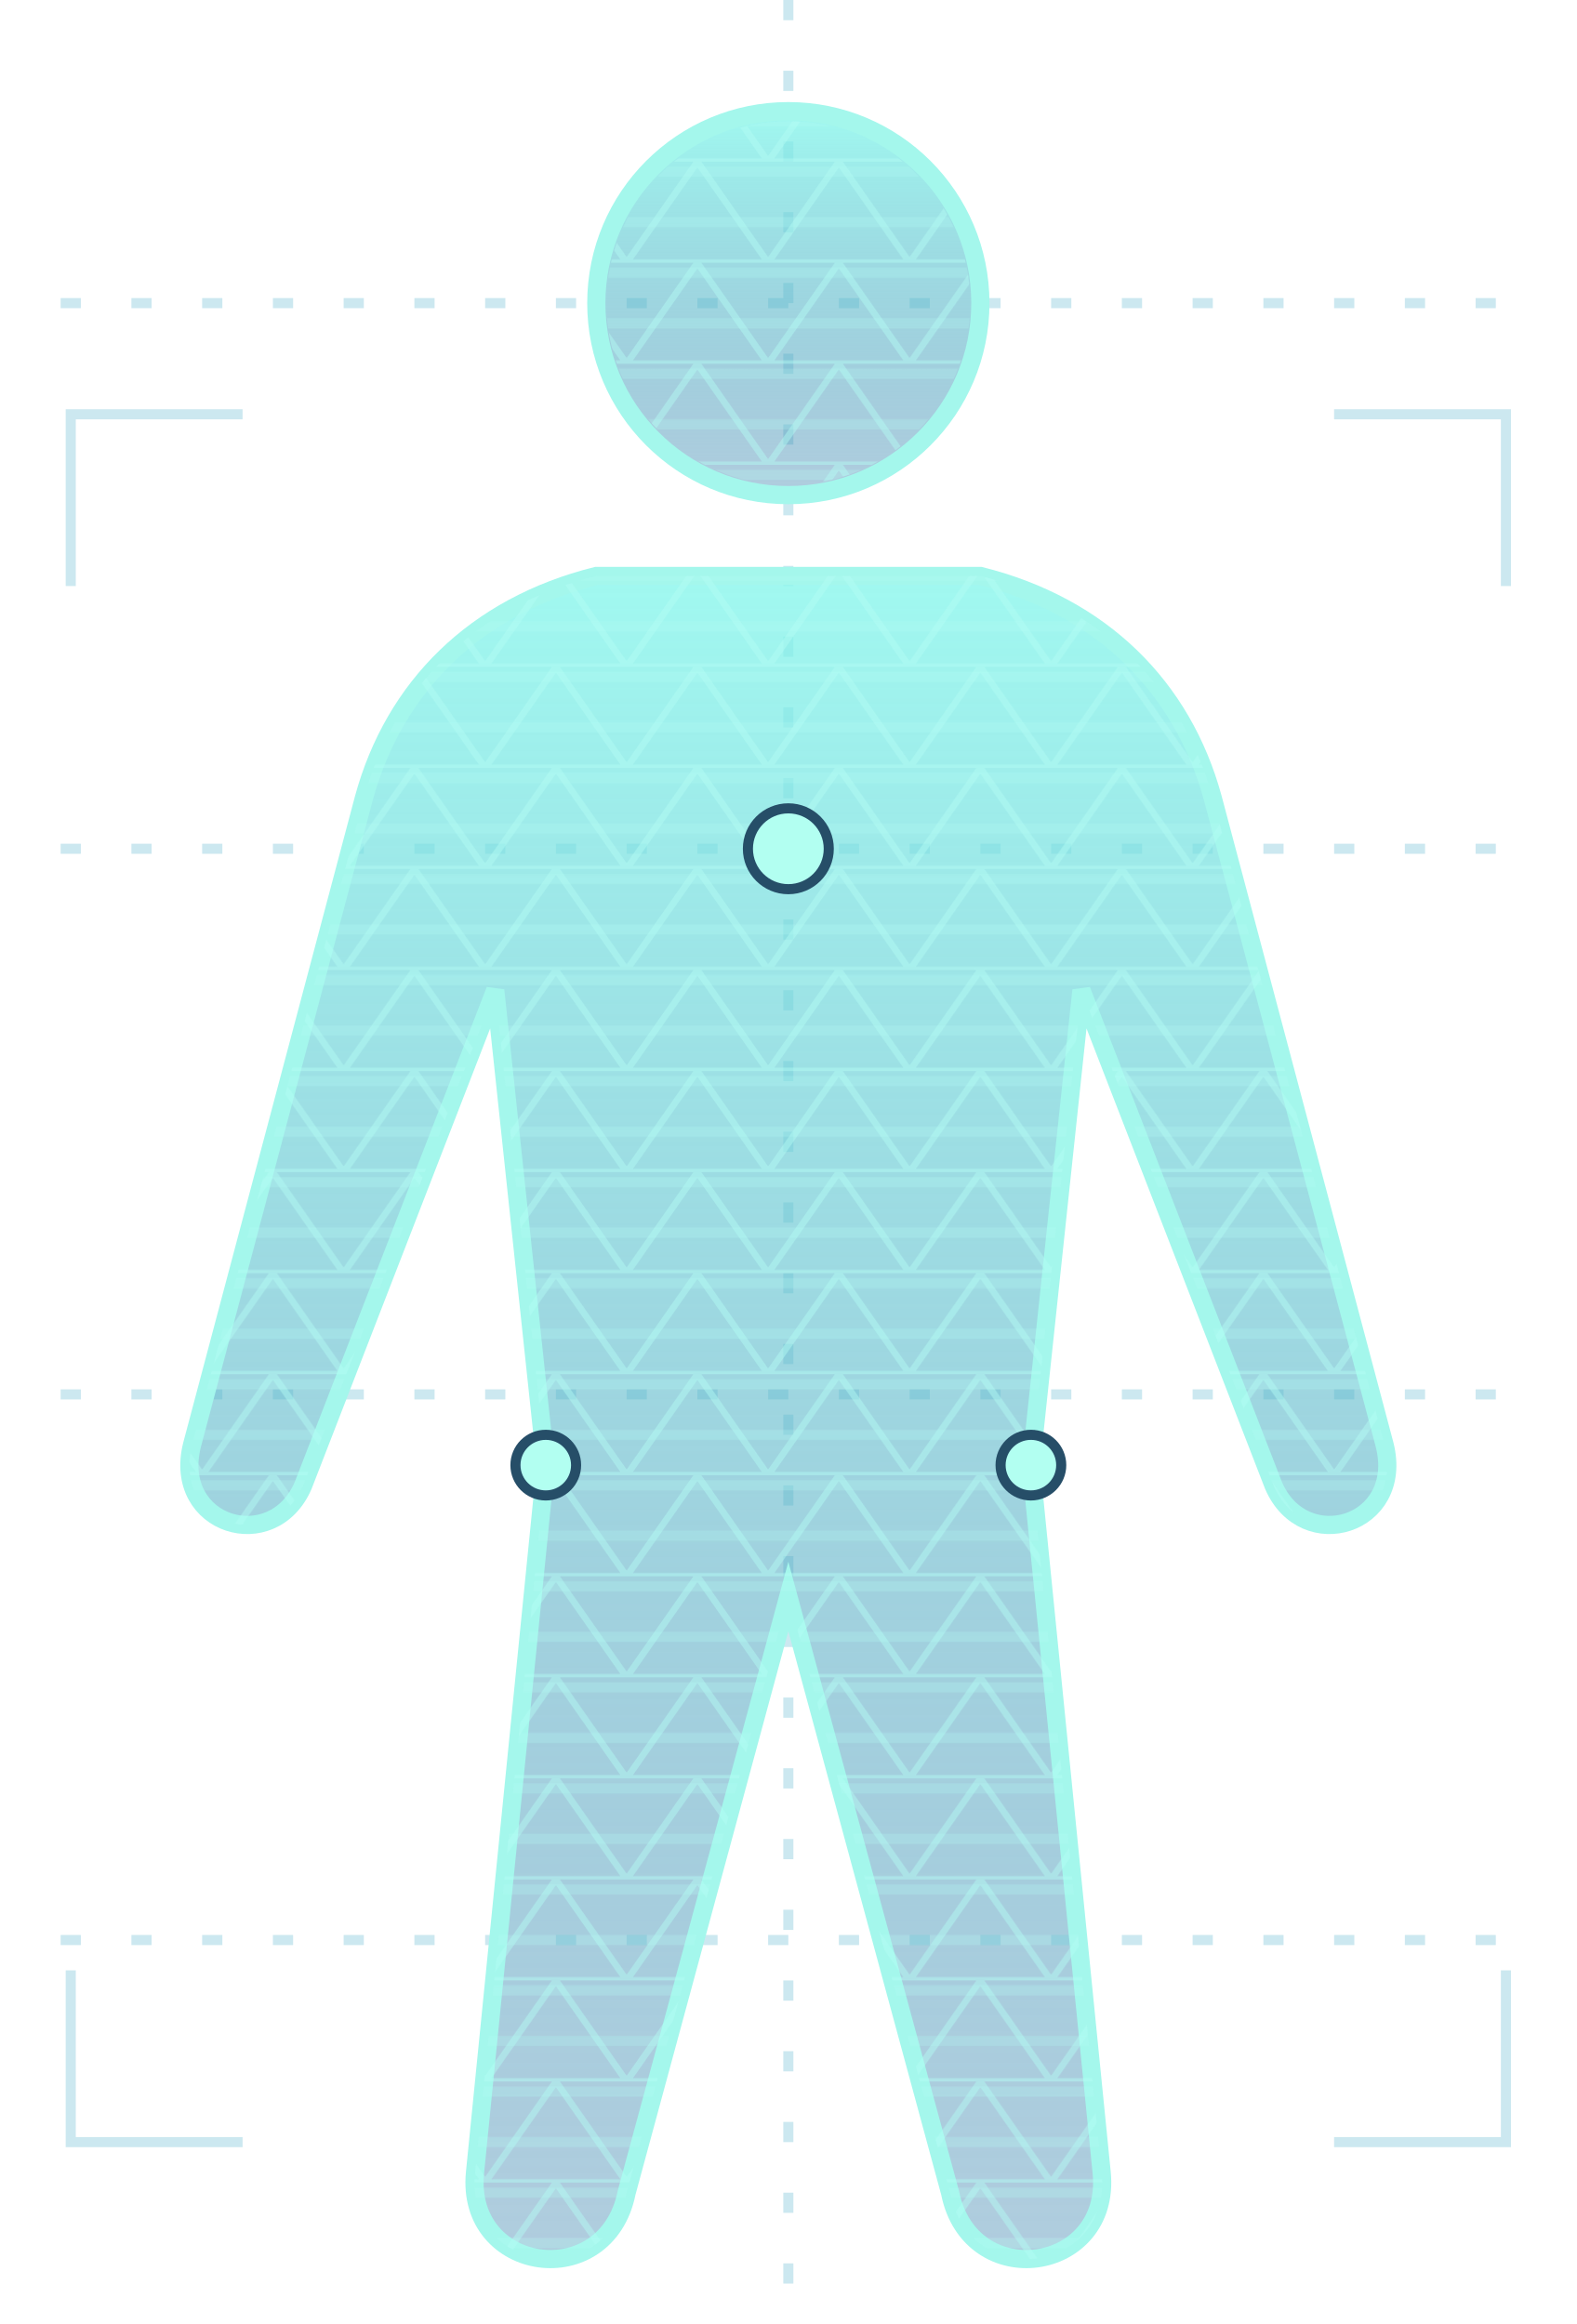
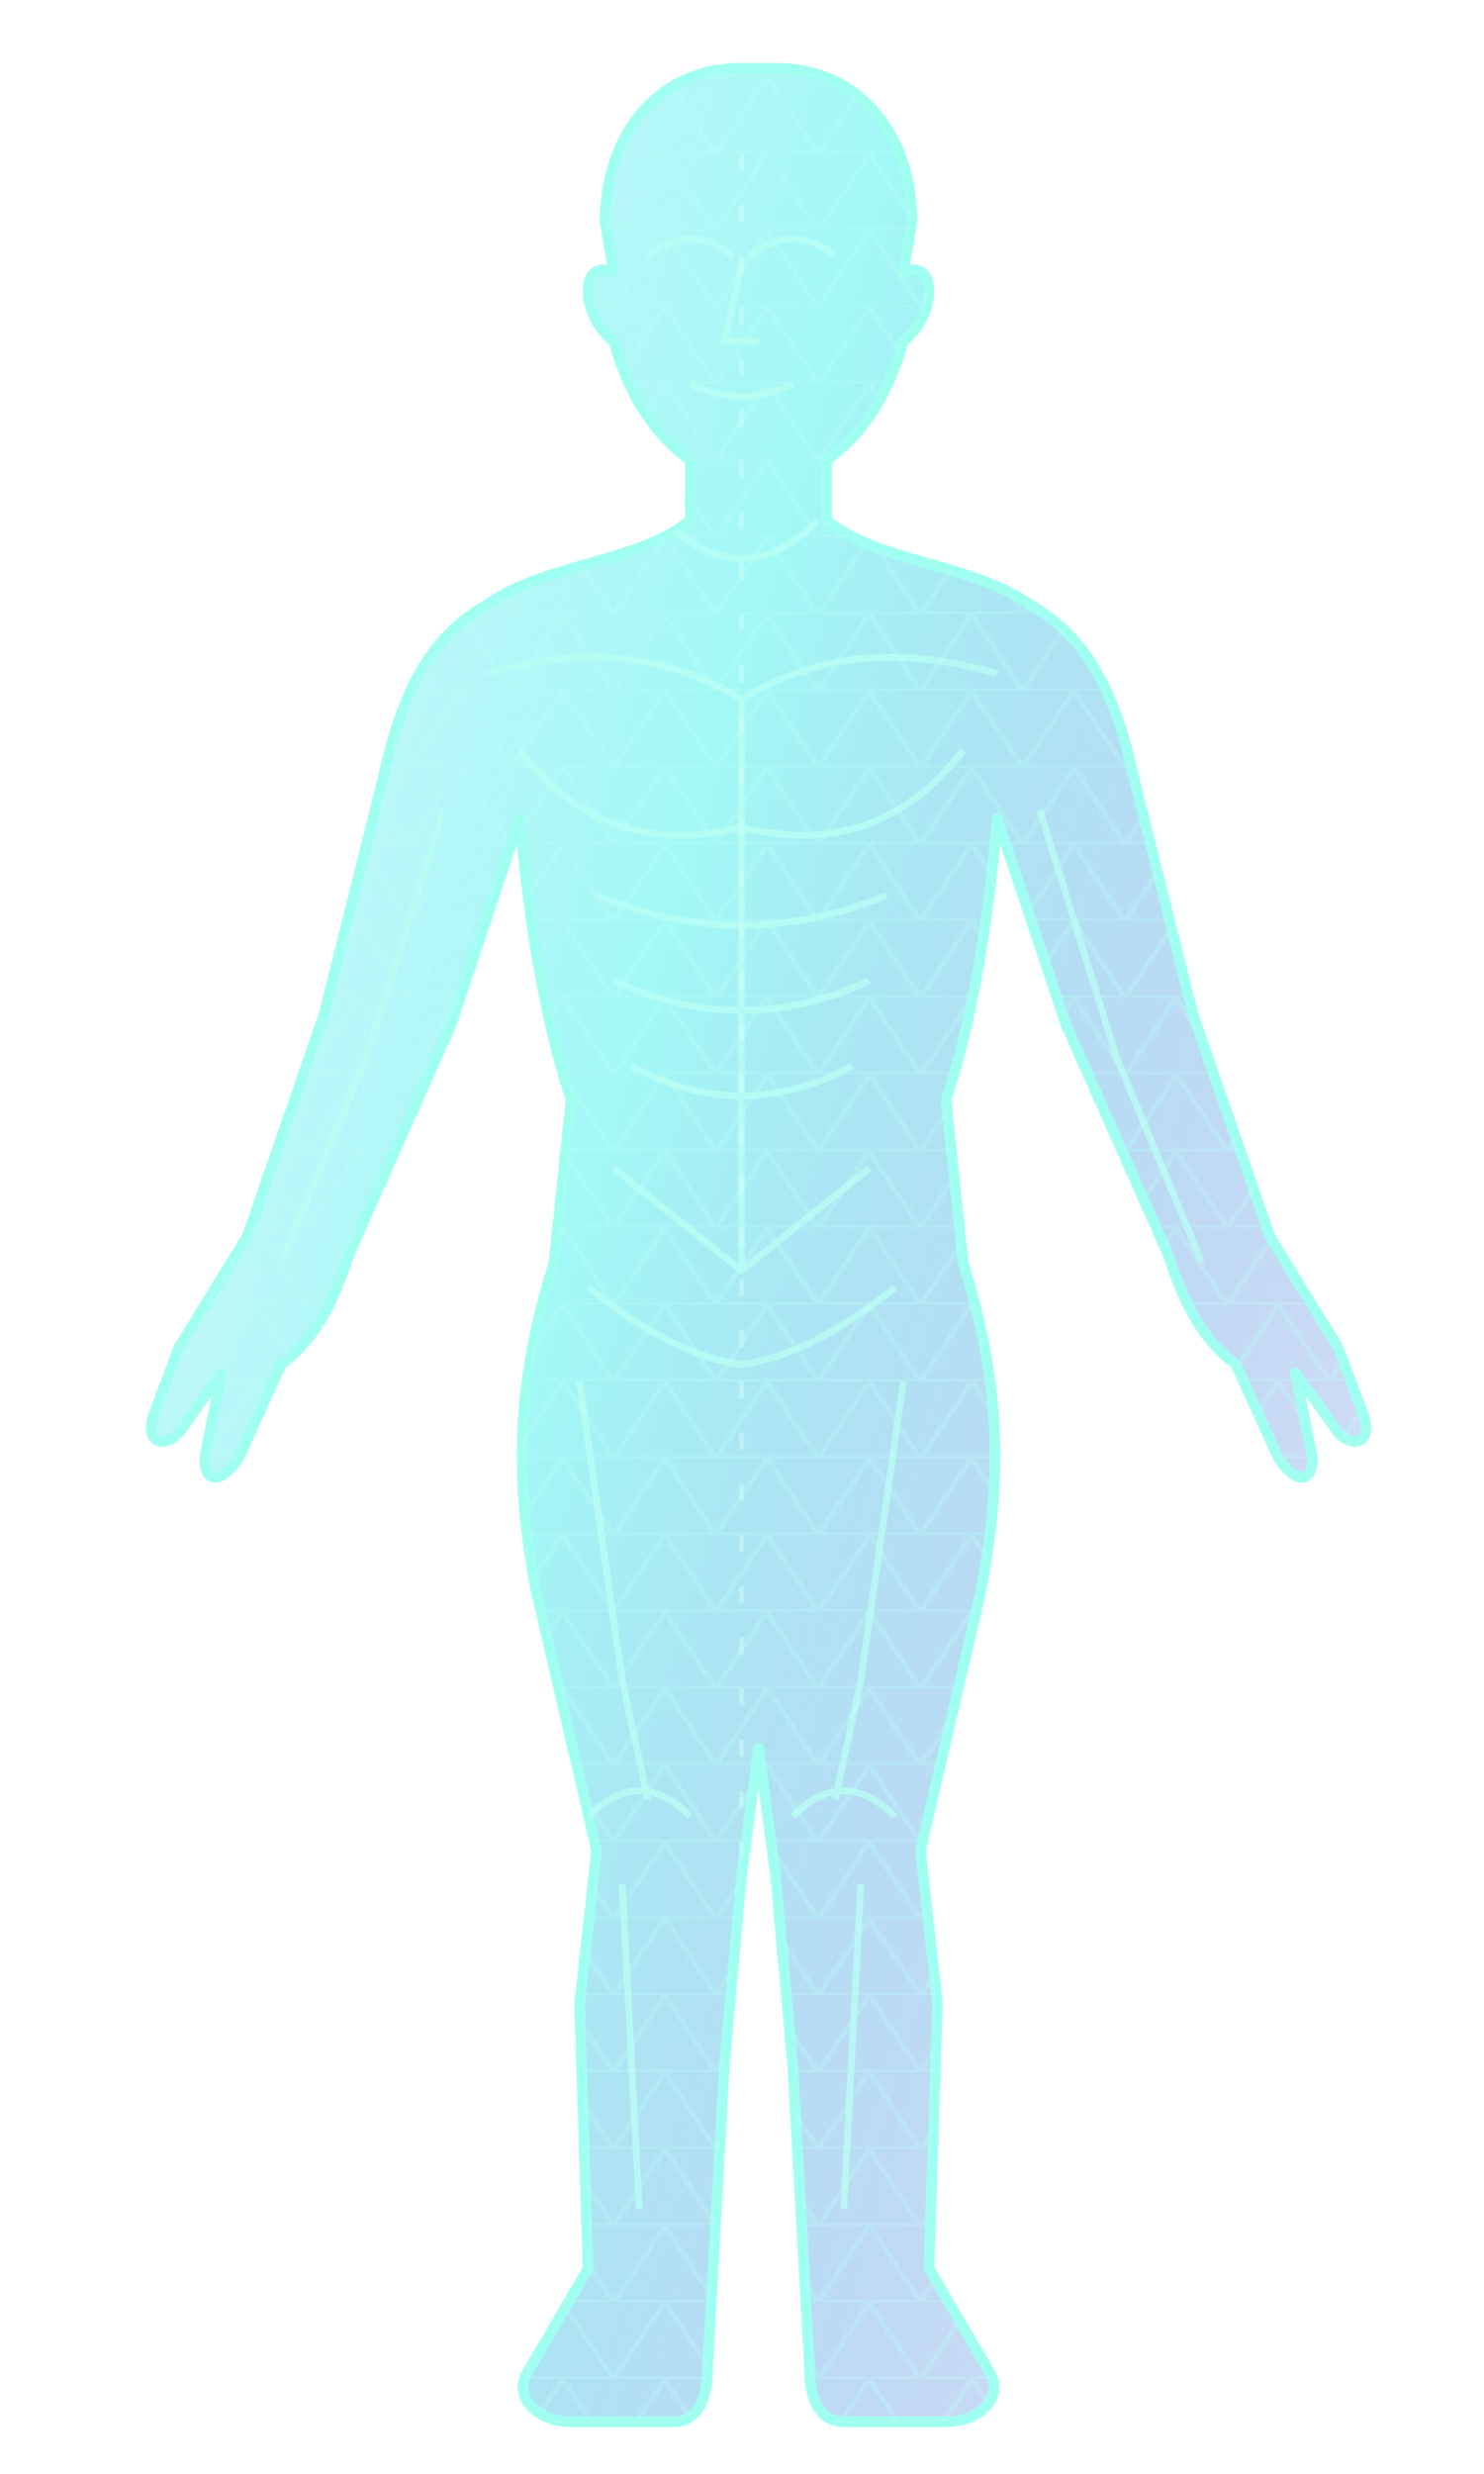
- <svg xmlns="http://www.w3.org/2000/svg" viewBox="22 24 156 230" preserveAspectRatio="none">
+ <svg xmlns="http://www.w3.org/2000/svg" viewBox="0 0 174 290" preserveAspectRatio="none">
  <defs>
-     <linearGradient id="hologram" x2="0" y2="1">
-       <stop stop-color="#86f7ec" stop-opacity=".78" />
-       <stop offset="1" stop-color="#2474a4" stop-opacity=".36" />
+     <linearGradient id="body-light" x1="0" x2="1" y1="0" y2=".55">
+       <stop stop-color="#70e8f7" stop-opacity=".24" />
+       <stop offset=".48" stop-color="#76f5f0" stop-opacity=".68" />
+       <stop offset="1" stop-color="#4e7fdd" stop-opacity=".28" />
    </linearGradient>
-     <pattern id="mesh" width="14" height="10" patternUnits="userSpaceOnUse">
-       <path d="M0 10 7 0l7 10M0 10h14" fill="none" stroke="#b5fdf4" stroke-opacity=".45" stroke-width=".65" />
+     <pattern id="mesh" width="12" height="9" patternUnits="userSpaceOnUse">
+       <path d="M0 9 6 0l6 9M0 9h12" fill="none" stroke="#b9fff6" stroke-opacity=".28" stroke-width=".6" />
    </pattern>
-     <pattern id="lines" width="5" height="5" patternUnits="userSpaceOnUse">
-       <path d="M0 1h5" stroke="#b5fdf4" stroke-opacity=".25" />
-     </pattern>
-     <path id="body" d="M81 81c-12 3-20 11-23 22l-17 64c-2 8 8 11 11 4l19-49 5 47-7 70c-1 10 13 12 15 2l16-59 16 59c2 10 16 8 15-2l-7-70 5-47 19 49c3 7 13 4 11-4l-17-64c-3-11-11-19-23-22z" />
+     <path id="figure" d="M87 8c-10 0-16 8-16 18l1 6c-4-2-4 5 0 8 2 7 5 11 9 14v7       c-6 5-17 5-24 10-7 4-10 11-12 20l-7 28-9 26-8 13-3 8c-1 3 1 4 3 2l5-7-2 10c0 3 2 3 4 0l5-11       c4-3 6-7 8-13l12-27 8-24c1 12 3 24 6 33l-2 19c-4 13-5 24-2 39l7 30-2 18 1 31-7 12c-2 3 1 6 5 6h12       c3 0 4-3 4-6l2-36 2-22 2-15 2 15 2 22 2 36c0 3 1 6 4 6h12c4 0 7-3 5-6l-7-12 1-31-2-18 7-30       c3-15 2-26-2-39l-2-19c3-9 5-21 6-33l8 24 12 27c2 6 4 10 8 13l5 11c2 3 4 3 4 0l-2-10 5 7       c2 2 4 1 3-2l-3-8-8-13-9-26-7-28c-2-9-5-16-12-20-7-5-18-5-24-10v-7c4-3 7-7 9-14 4-3 4-10 0-8l1-6       c0-10-6-18-16-18z" />
+     <clipPath id="inside">
+       <use href="#figure" />
+     </clipPath>
  </defs>
-   <g fill="none" stroke="#6ebed5" stroke-opacity=".35">
-     <path d="M28 54h144M28 108h144M28 162h144M28 216h144M100 24v232" stroke-dasharray="2 5" />
-     <path d="M29 82V65h17m108 0h17v17M29 219v17h17m108 0h17v-17" />
-   </g>
-   <g fill="url(#hologram)" stroke="#a4f7ec" stroke-width="1.8">
-     <circle cx="100" cy="54" r="19" />
-     <use href="#body" />
-   </g>
-   <g fill="url(#mesh)">
-     <circle cx="100" cy="54" r="18" />
-     <use href="#body" />
-   </g>
-   <g fill="url(#lines)">
-     <circle cx="100" cy="54" r="18" />
-     <use href="#body" />
-   </g>
-   <g fill="#b2fff1" stroke="#264e68">
-     <circle cx="100" cy="108" r="4" />
-     <circle cx="76" cy="169" r="3" />
-     <circle cx="124" cy="169" r="3" />
+   <use href="#figure" fill="url(#body-light)" stroke="#a0fff1" stroke-width="1.25" stroke-linejoin="round" />
+   <g clip-path="url(#inside)" fill="none">
+     <path d="M0 0h174v290H0z" fill="url(#mesh)" />
+     <g stroke="#bafff4" stroke-width=".8" opacity=".75">
+       <path d="M76 30q5-4 10 0m2 0q5-4 10 0M87 31l-2 9h4m-8 5q6 3 12 0M78 61q9 9 18 0" />
+       <path d="M57 79q17-5 30 3 13-8 30-3m-56 9q10 13 26 9 16 4 26-9m-26-6v67m-17-44q17 7 34 0m-32 10q15 7 30 0m-28 10q13 7 26 0m-28 12 15 12 15-12" />
+       <path d="M52 95l-9 29-10 24m89-53 9 29 10 24M69 151q10 8 18 9 8-1 18-9M68 162l5 35 3 14m30-49-5 35-3 14M73 221l2 38m26-38-2 38" />
+       <path d="M69 213q6-6 12 0m12 0q6-6 12 0" />
+     </g>
+     <path d="M87 18v258" stroke="#cefff8" stroke-width=".55" opacity=".48" stroke-dasharray="2 4" />
  </g>
</svg>
